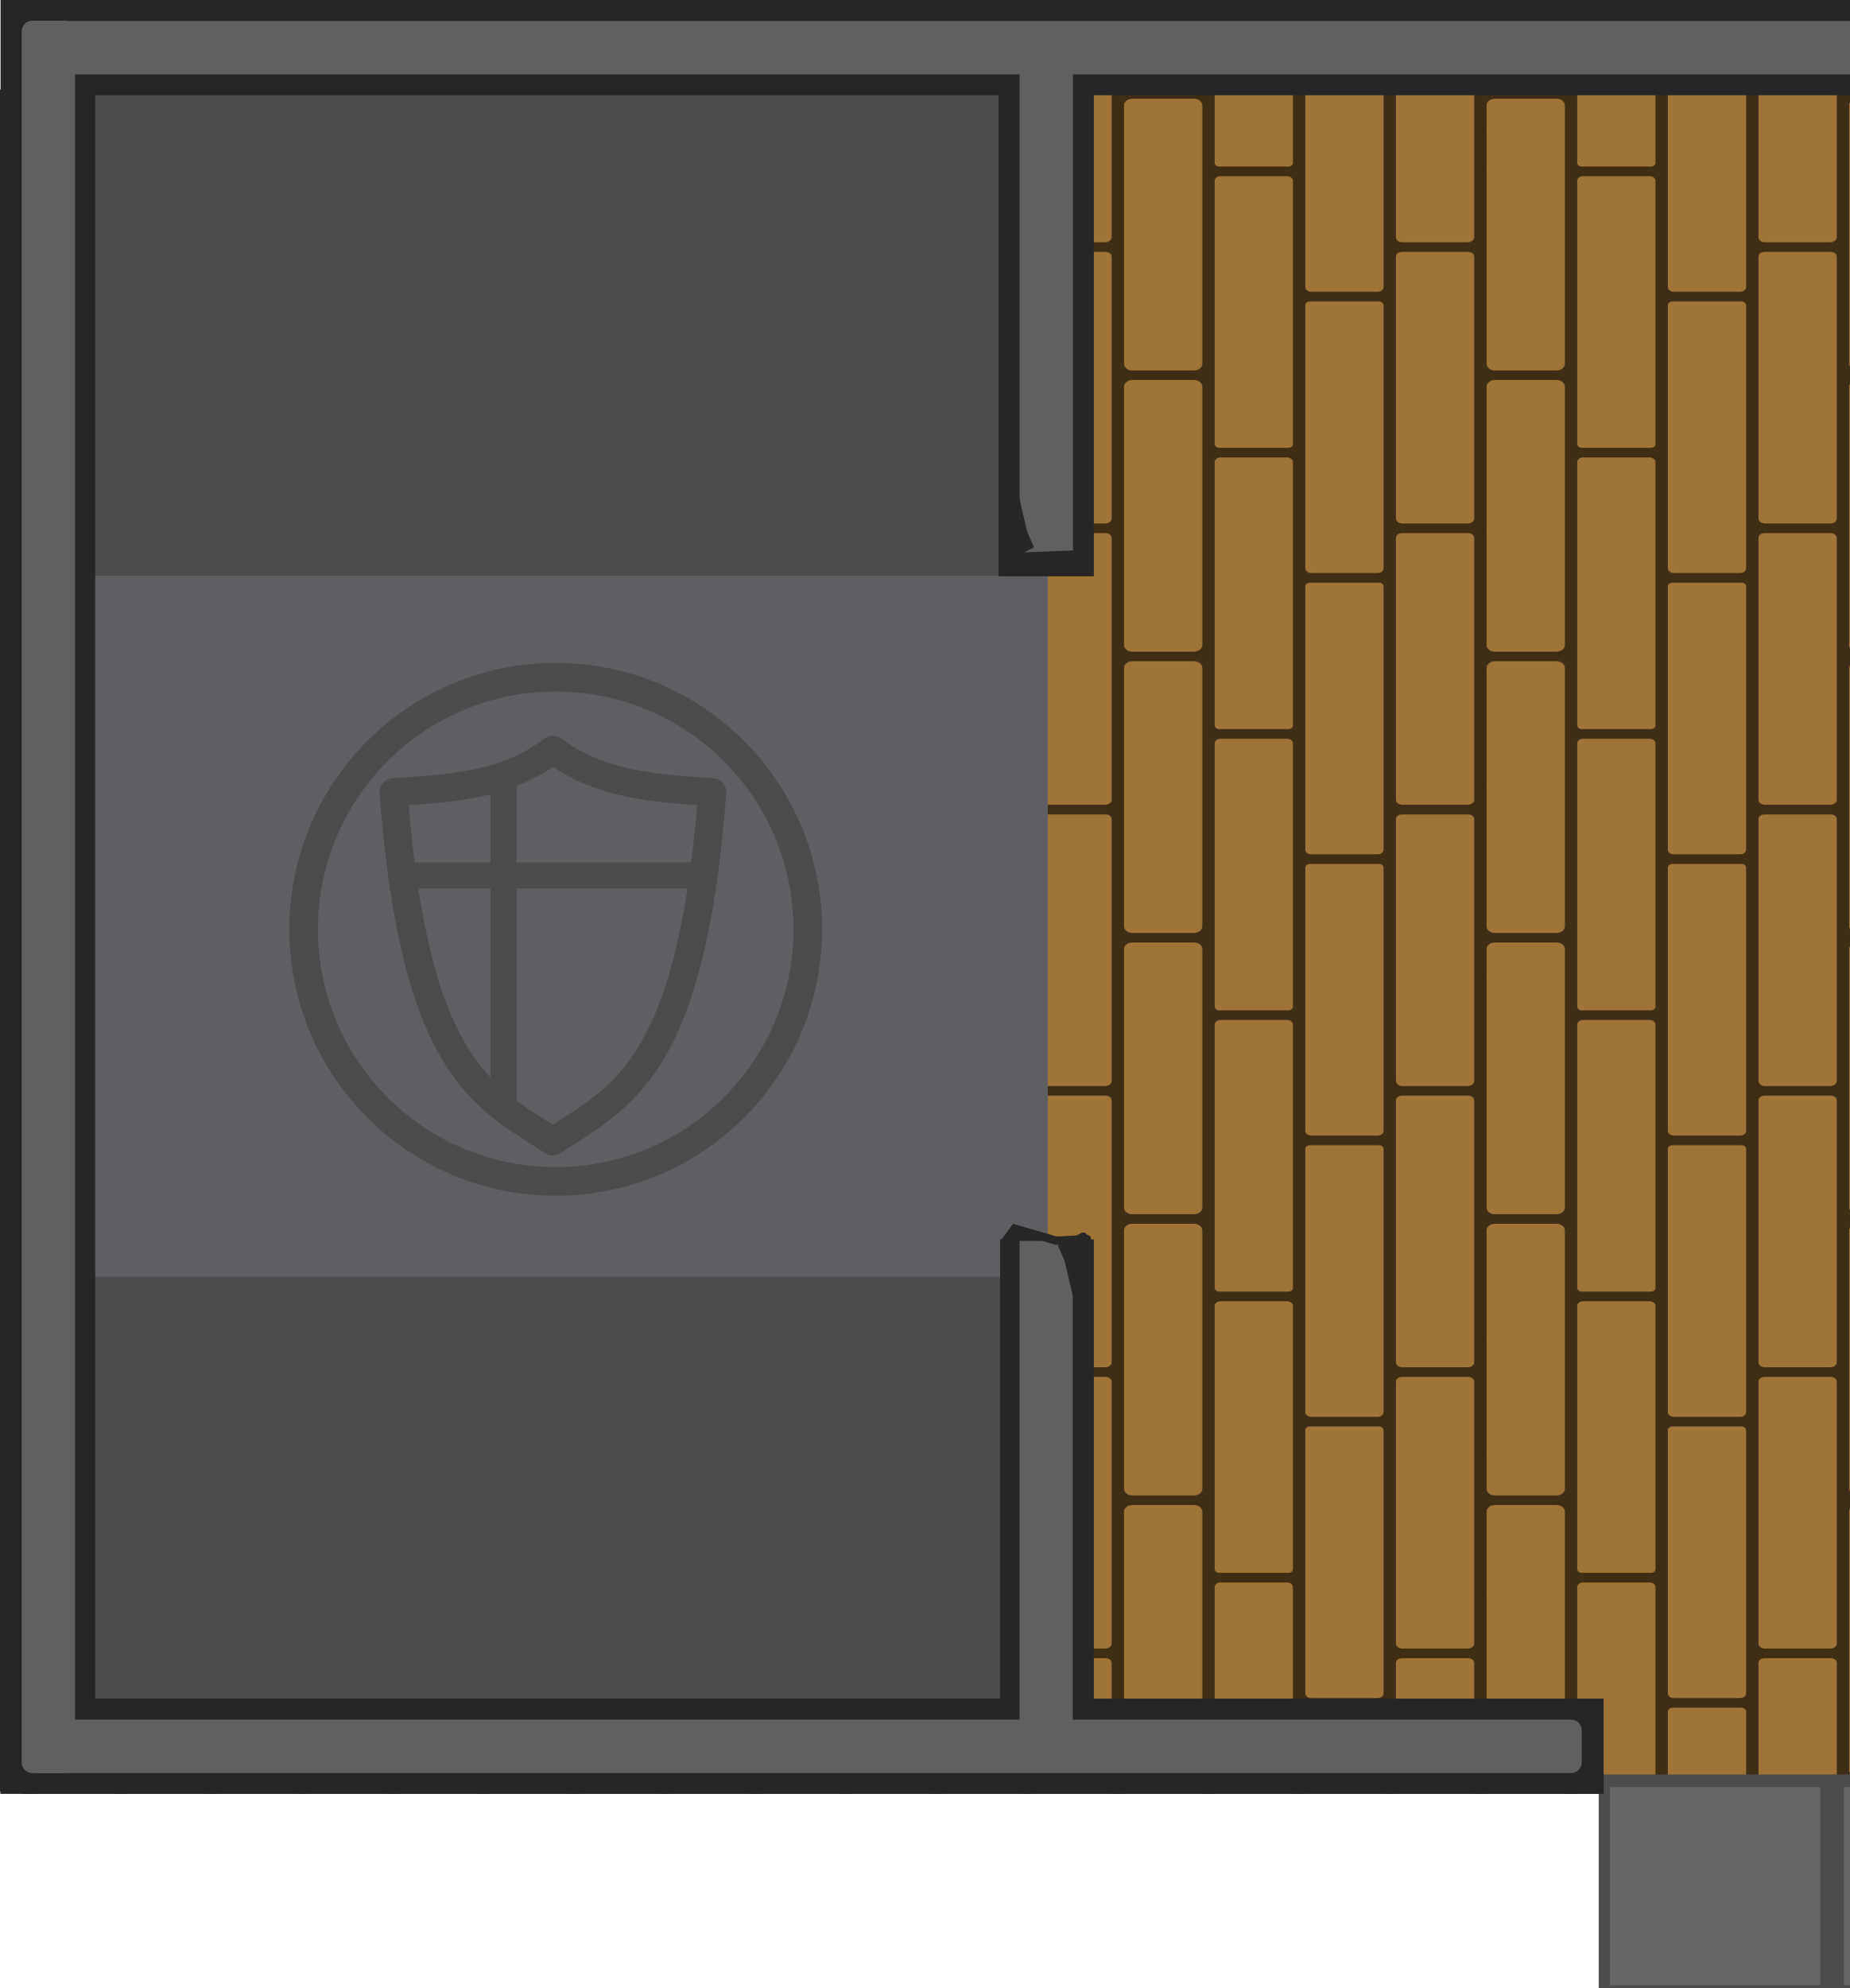
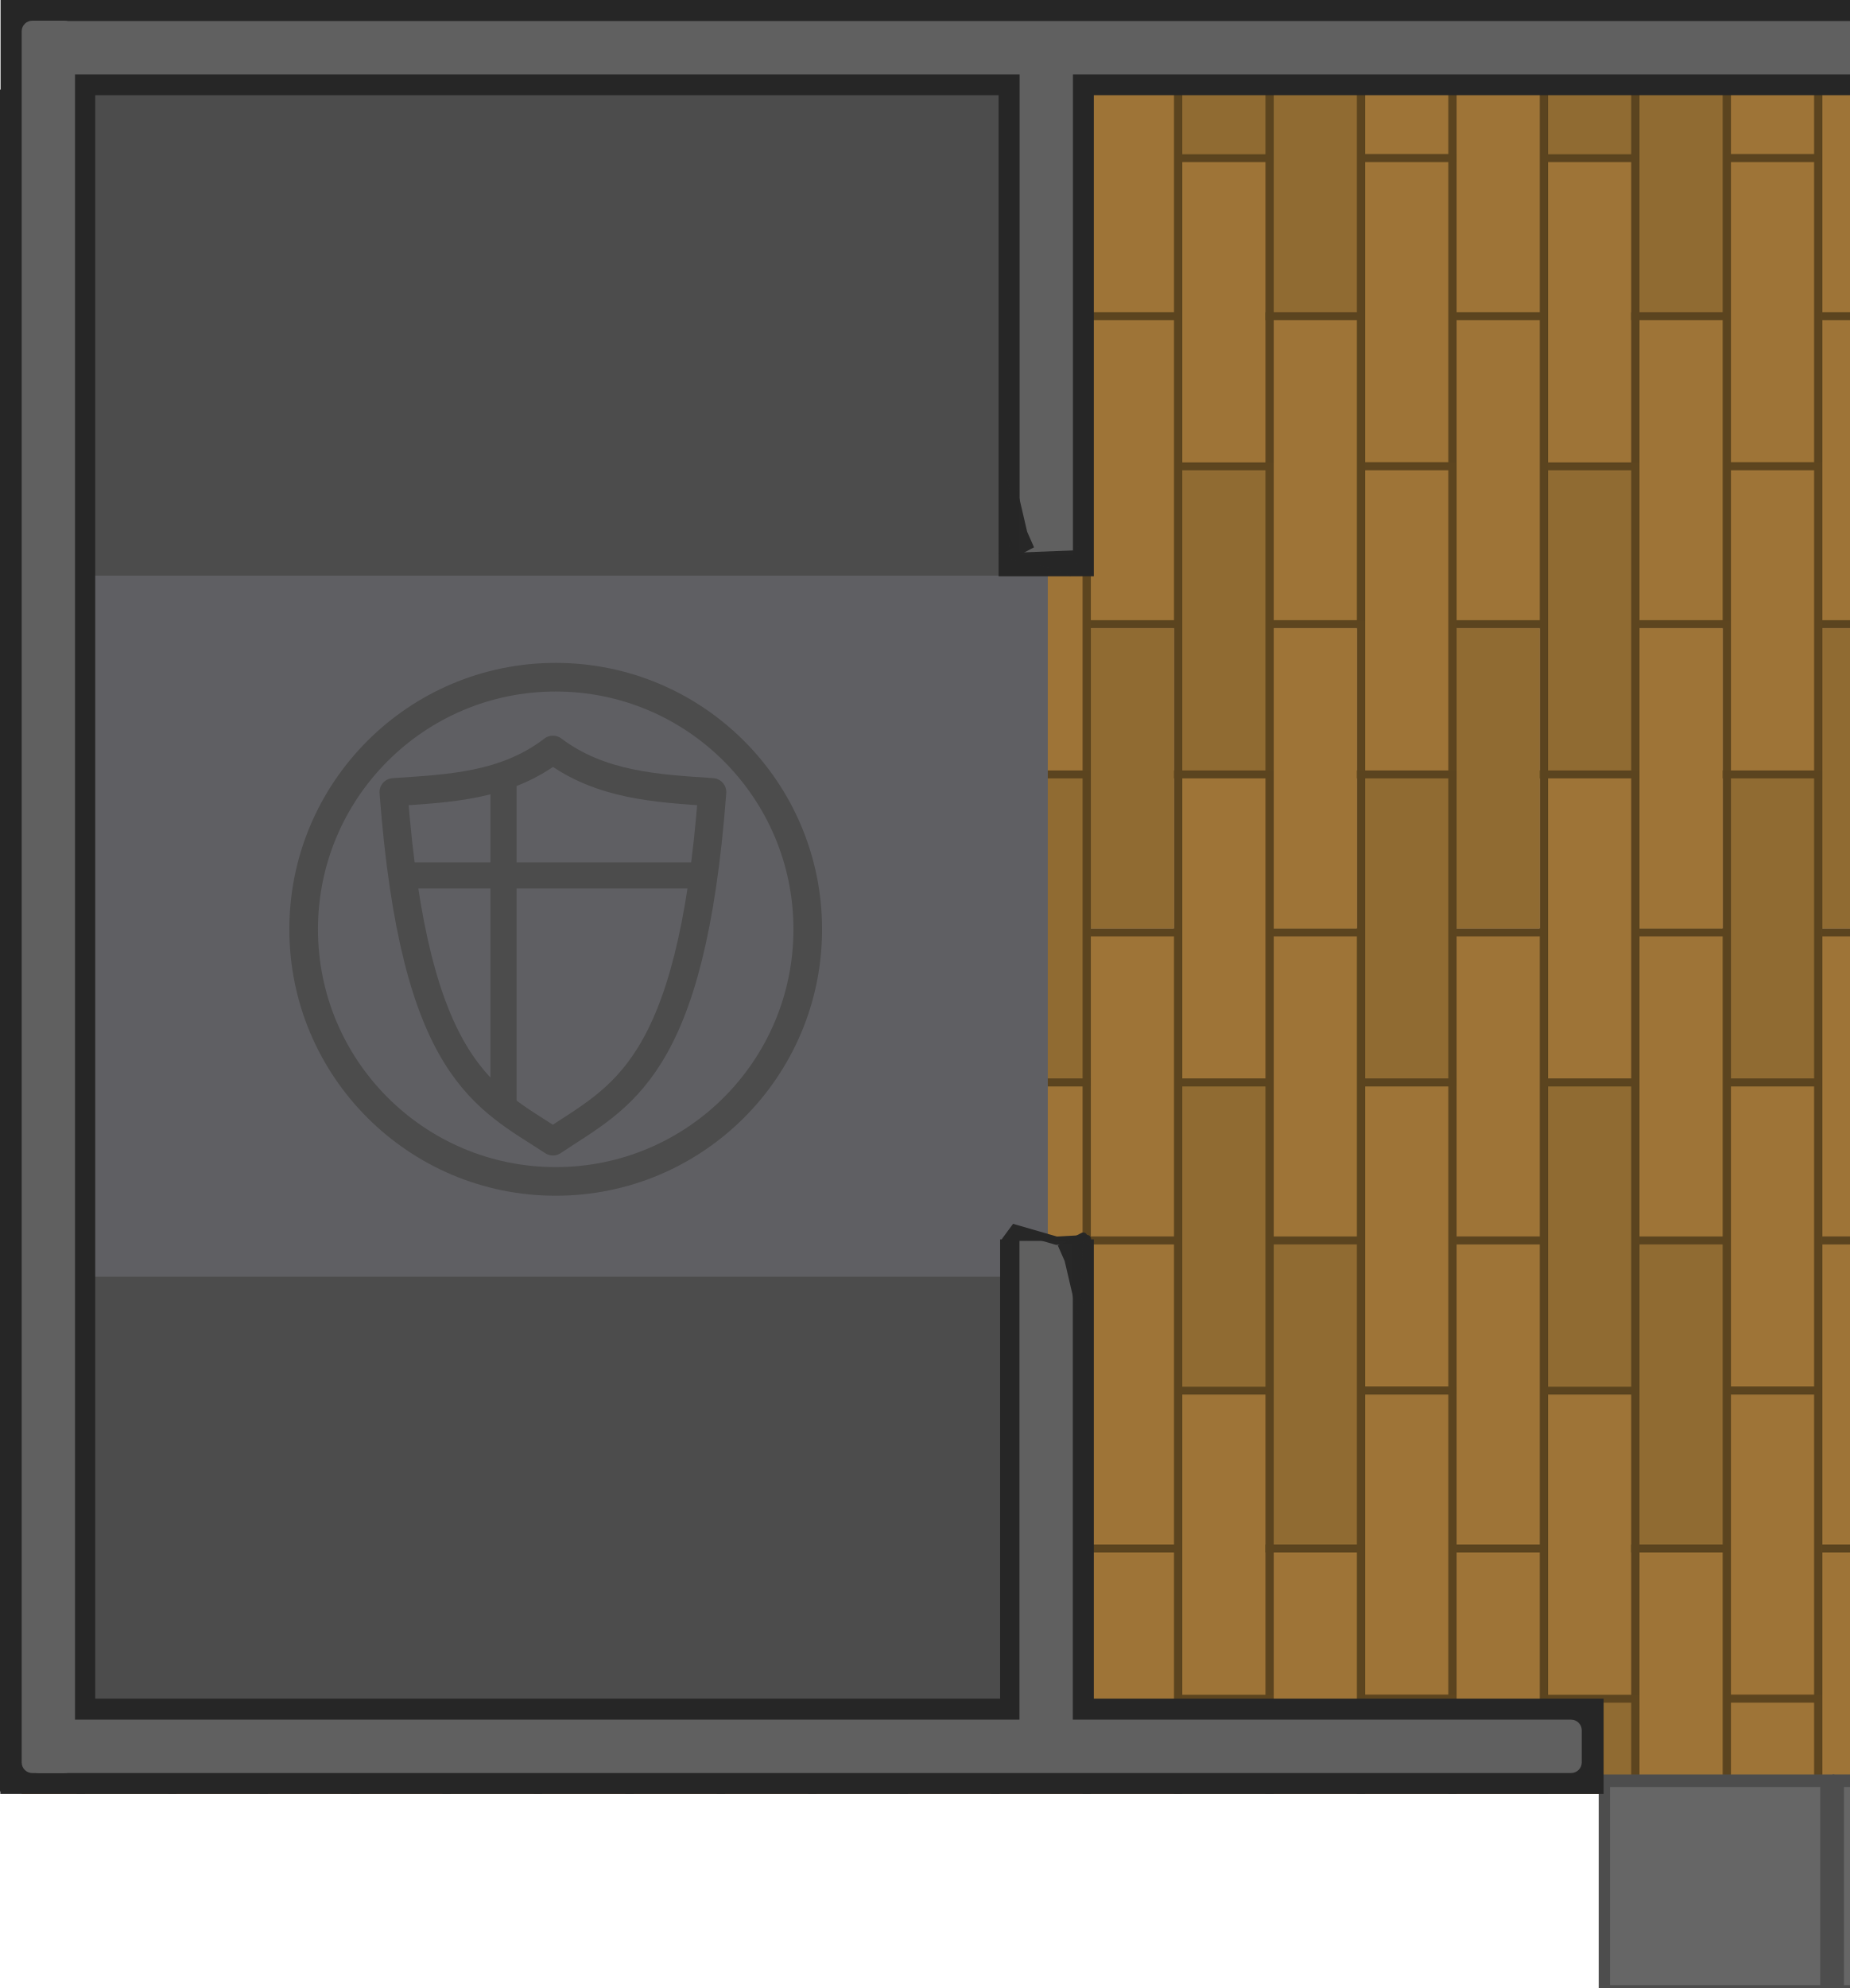
<svg xmlns="http://www.w3.org/2000/svg" xmlns:xlink="http://www.w3.org/1999/xlink" width="817.203" height="878.066" viewBox="0 0 216.218 232.322" version="1.1" id="svg1">
  <defs id="defs1">
-     <pattern xlink:href="#pattern379" preserveAspectRatio="xMidYMid" id="pattern380" patternTransform="matrix(0.2706909,0,0,0.284906,612.4205,593.0762)" />
+     <pattern xlink:href="#pattern38" preserveAspectRatio="xMidYMid" id="pattern1" patternTransform="matrix(0.3,0,0,0.3,1788.322,1142.861)" x="0" y="0" />
    <pattern patternUnits="userSpaceOnUse" width="160.172" height="124.228" patternTransform="translate(28.63187,1028.247)" preserveAspectRatio="xMidYMid" id="pattern379">
      <g id="g343" transform="matrix(1.164851,0,0,0.9043592,700.0217,-1367.97)" style="stroke-width:1.006">
        <rect style="fill:#3f2e16;fill-opacity:1;stroke-width:4.041;paint-order:markers stroke fill" id="rect336" width="137.504" height="137.362" x="-600.954" y="1512.641" ry="0" />
        <path style="fill:#9e7437;fill-opacity:1;stroke-width:1.212;paint-order:markers stroke fill" d="m -530.421,1611.65 c -0.986,0 -1.781,0.793 -1.781,1.779 v 36.574 h 29.68 v -36.574 c 0,-0.986 -0.795,-1.779 -1.781,-1.779 z" id="path337" />
        <path style="fill:#9e7437;fill-opacity:1;stroke-width:1.212;paint-order:markers stroke fill" d="m -495.551,1587.447 c -1.263,0 -2.277,1.017 -2.277,2.279 v 60.277 h 29.678 v -60.277 c 0,-1.263 -1.017,-2.279 -2.279,-2.279 z" id="path338" />
        <path style="fill:#9e7437;fill-opacity:1;stroke-width:1.212;paint-order:markers stroke fill" d="m -564.316,1550.492 c -1.252,0 -2.26,1.008 -2.26,2.26 v 97.254 h 29.68 v -93.004 -4.246 c 0,-1.252 -1.008,-2.26 -2.26,-2.26 z" id="path339" />
        <path style="fill:#9e7437;fill-opacity:1;stroke-width:1.212;paint-order:markers stroke fill" d="m -532.202,1512.641 v 92.049 c 0,1.252 1.008,2.26 2.26,2.26 h 25.16 c 1.252,0 2.26,-1.008 2.26,-2.26 v -89.516 -2.533 z" id="path340" />
        <path style="fill:#9e7437;fill-opacity:1;stroke-width:1.212;paint-order:markers stroke fill" d="m -597.744,1512.641 c -1.775,0 -3.205,1.43 -3.205,3.206 v 126.319 c 0,1.775 1.43,3.205 3.205,3.205 h 23.27 c 1.775,0 3.205,-1.43 3.205,-3.205 v -126.319 c 0,-1.776 -1.43,-3.206 -3.205,-3.206 z" id="path341" />
        <path style="fill:#9e7437;fill-opacity:1;stroke-width:1.212;paint-order:markers stroke fill" d="m -566.576,1512.641 v 31.378 c 0,0.986 0.795,1.781 1.781,1.781 h 26.119 c 0.986,0 1.779,-0.795 1.779,-1.781 v -31.378 z" id="path342" />
        <path style="fill:#9e7437;fill-opacity:1;stroke-width:1.212;paint-order:markers stroke fill" d="m -497.828,1512.641 v 67.673 c 0,1.349 1.086,2.436 2.436,2.436 h 24.807 c 1.35,0 2.436,-1.086 2.436,-2.436 v -67.673 z" id="path343" />
      </g>
    </pattern>
+     <pattern patternUnits="userSpaceOnUse" width="145.805" height="516.946" patternTransform="translate(1788.322,1142.861)" preserveAspectRatio="xMidYMid" id="pattern38">
+       <rect style="fill:#906b32;fill-opacity:1;stroke:#5b441f;stroke-width:3.31;stroke-linecap:round;stroke-dasharray:none;stroke-opacity:1" id="rect14" width="129.236" height="36.451" x="1.657" y="-144.148" transform="rotate(90)" />
+       <rect style="fill:#9e7437;fill-opacity:1;stroke:#5b441f;stroke-width:3.31;stroke-linecap:round;stroke-dasharray:none;stroke-opacity:1" id="rect15" width="129.236" height="36.451" x="130.894" y="-144.148" transform="rotate(90)" />
+       <rect style="fill:#9e7437;fill-opacity:1;stroke:#5b441f;stroke-width:3.31;stroke-linecap:round;stroke-dasharray:none;stroke-opacity:1" id="rect16" width="129.236" height="36.451" x="260.13" y="-144.148" transform="rotate(90)" />
+       <path style="color:#000000;font-style:normal;font-variant:normal;font-weight:normal;font-stretch:normal;font-size:medium;line-height:normal;font-family:sans-serif;font-variant-ligatures:normal;font-variant-position:normal;font-variant-caps:normal;font-variant-numeric:normal;font-variant-alternates:normal;font-variant-east-asian:normal;font-feature-settings:normal;font-variation-settings:normal;text-indent:0;text-align:start;text-decoration-line:none;text-decoration-style:solid;text-decoration-color:#000000;letter-spacing:normal;word-spacing:normal;text-transform:none;writing-mode:lr-tb;direction:ltr;text-orientation:mixed;dominant-baseline:auto;baseline-shift:baseline;text-anchor:start;white-space:normal;shape-padding:0;shape-margin:0;inline-size:0;clip-rule:nonzero;display:inline;overflow:visible;visibility:visible;isolation:auto;mix-blend-mode:normal;color-interpolation:sRGB;color-interpolation-filters:linearRGB;solid-color:#000000;solid-opacity:1;vector-effect:none;fill:#9e7437;fill-opacity:1;fill-rule:nonzero;stroke:none;stroke-width:14.285;stroke-linecap:round;stroke-linejoin:miter;stroke-miterlimit:4;stroke-dasharray:none;stroke-dashoffset:0;stroke-opacity:1;-inkscape-stroke:none;color-rendering:auto;image-rendering:auto;shape-rendering:auto;text-rendering:auto;enable-background:accumulate;stop-color:#000000" d="M 144.15,389.366 V 516.946 H 107.698 V 389.366 Z" id="path16" />
+       <path id="path17" style="color:#000000;font-style:normal;font-variant:normal;font-weight:normal;font-stretch:normal;font-size:medium;line-height:normal;font-family:sans-serif;font-variant-ligatures:normal;font-variant-position:normal;font-variant-caps:normal;font-variant-numeric:normal;font-variant-alternates:normal;font-variant-east-asian:normal;font-feature-settings:normal;font-variation-settings:normal;text-indent:0;text-align:start;text-decoration-line:none;text-decoration-style:solid;text-decoration-color:#000000;letter-spacing:normal;word-spacing:normal;text-transform:none;writing-mode:lr-tb;direction:ltr;text-orientation:mixed;dominant-baseline:auto;baseline-shift:baseline;text-anchor:start;white-space:normal;shape-padding:0;shape-margin:0;inline-size:0;clip-rule:nonzero;display:inline;overflow:visible;visibility:visible;isolation:auto;mix-blend-mode:normal;color-interpolation:sRGB;color-interpolation-filters:linearRGB;solid-color:#000000;solid-opacity:1;vector-effect:none;fill:#5d451f;fill-opacity:1;fill-rule:nonzero;stroke:none;stroke-width:14.285;stroke-linecap:round;stroke-linejoin:miter;stroke-miterlimit:4;stroke-dasharray:none;stroke-dashoffset:0;stroke-opacity:1;-inkscape-stroke:none;color-rendering:auto;image-rendering:auto;shape-rendering:auto;text-rendering:auto;enable-background:accumulate;stop-color:#000000" d="m 145.805,387.709 h -39.766 v 129.237 h 3.317 V 391.022 h 33.137 v 125.924 h 3.313 z" />
+       <rect style="fill:#a98256;fill-opacity:1;stroke:#5b441f;stroke-width:3.31;stroke-linecap:round;stroke-dasharray:none;stroke-opacity:1" id="rect17" width="66.275" height="36.451" x="1.657" y="-107.697" transform="rotate(90)" />
+       <rect style="fill:#9e7437;fill-opacity:1;stroke:#5b441f;stroke-width:3.31;stroke-linecap:round;stroke-dasharray:none;stroke-opacity:1" id="rect18" width="129.236" height="36.451" x="67.932" y="-107.697" transform="rotate(90)" />
+       <rect style="fill:#9e7437;fill-opacity:1;stroke:none;stroke-width:3.31;stroke-linecap:round;stroke-dasharray:none;stroke-opacity:1" id="rect23" width="129.236" height="36.451" x="260.13" y="-71.246" transform="rotate(90)" />
+       <rect style="fill:#906b32;fill-opacity:1;stroke:#5b441f;stroke-width:3.31;stroke-linecap:round;stroke-dasharray:none;stroke-opacity:1" id="rect19" width="129.236" height="36.451" x="197.169" y="-107.697" transform="rotate(90)" />
+       <rect style="fill:#9e7437;fill-opacity:1;stroke:#5b441f;stroke-width:3.31;stroke-linecap:round;stroke-dasharray:none;stroke-opacity:1" id="rect20" width="129.236" height="36.451" x="326.405" y="-107.697" transform="rotate(90)" />
+       <path style="color:#000000;font-style:normal;font-variant:normal;font-weight:normal;font-stretch:normal;font-size:medium;line-height:normal;font-family:sans-serif;font-variant-ligatures:normal;font-variant-position:normal;font-variant-caps:normal;font-variant-numeric:normal;font-variant-alternates:normal;font-variant-east-asian:normal;font-feature-settings:normal;font-variation-settings:normal;text-indent:0;text-align:start;text-decoration-line:none;text-decoration-style:solid;text-decoration-color:#000000;letter-spacing:normal;word-spacing:normal;text-transform:none;writing-mode:lr-tb;direction:ltr;text-orientation:mixed;dominant-baseline:auto;baseline-shift:baseline;text-anchor:start;white-space:normal;shape-padding:0;shape-margin:0;inline-size:0;clip-rule:nonzero;display:inline;overflow:visible;visibility:visible;isolation:auto;mix-blend-mode:normal;color-interpolation:sRGB;color-interpolation-filters:linearRGB;solid-color:#000000;solid-opacity:1;vector-effect:none;fill:#a98256;fill-opacity:1;fill-rule:nonzero;stroke:none;stroke-width:14.285;stroke-linecap:round;stroke-linejoin:miter;stroke-miterlimit:4;stroke-dasharray:none;stroke-dashoffset:0;stroke-opacity:1;-inkscape-stroke:none;color-rendering:auto;image-rendering:auto;shape-rendering:auto;text-rendering:auto;enable-background:accumulate;stop-color:#000000" d="m 107.698,455.641 v 61.305 H 71.246 v -61.305 z" id="path20" />
+       <path id="path21" style="color:#000000;font-style:normal;font-variant:normal;font-weight:normal;font-stretch:normal;font-size:medium;line-height:normal;font-family:sans-serif;font-variant-ligatures:normal;font-variant-position:normal;font-variant-caps:normal;font-variant-numeric:normal;font-variant-alternates:normal;font-variant-east-asian:normal;font-feature-settings:normal;font-variation-settings:normal;text-indent:0;text-align:start;text-decoration-line:none;text-decoration-style:solid;text-decoration-color:#000000;letter-spacing:normal;word-spacing:normal;text-transform:none;writing-mode:lr-tb;direction:ltr;text-orientation:mixed;dominant-baseline:auto;baseline-shift:baseline;text-anchor:start;white-space:normal;shape-padding:0;shape-margin:0;inline-size:0;clip-rule:nonzero;display:inline;overflow:visible;visibility:visible;isolation:auto;mix-blend-mode:normal;color-interpolation:sRGB;color-interpolation-filters:linearRGB;solid-color:#000000;solid-opacity:1;vector-effect:none;fill:#5d451f;fill-opacity:1;fill-rule:nonzero;stroke:none;stroke-width:14.285;stroke-linecap:round;stroke-linejoin:miter;stroke-miterlimit:4;stroke-dasharray:none;stroke-dashoffset:0;stroke-opacity:1;-inkscape-stroke:none;color-rendering:auto;image-rendering:auto;shape-rendering:auto;text-rendering:auto;enable-background:accumulate;stop-color:#000000" d="M 109.356,453.987 H 69.59 v 62.959 h 3.312 v -59.648 h 33.137 v 59.648 h 3.317 z" />
+       <rect style="fill:#9e7437;fill-opacity:1;stroke:#5b441f;stroke-width:3.31;stroke-linecap:round;stroke-dasharray:none;stroke-opacity:1" id="rect21" width="129.236" height="36.451" x="1.657" y="-71.246" transform="rotate(90)" />
+       <rect style="fill:#906b32;fill-opacity:1;stroke:#5b441f;stroke-width:3.31;stroke-linecap:round;stroke-dasharray:none;stroke-opacity:1" id="rect22" width="129.236" height="36.451" x="130.894" y="-71.246" transform="rotate(90)" />
+       <path style="color:#000000;font-style:normal;font-variant:normal;font-weight:normal;font-stretch:normal;font-size:medium;line-height:normal;font-family:sans-serif;font-variant-ligatures:normal;font-variant-position:normal;font-variant-caps:normal;font-variant-numeric:normal;font-variant-alternates:normal;font-variant-east-asian:normal;font-feature-settings:normal;font-variation-settings:normal;text-indent:0;text-align:start;text-decoration-line:none;text-decoration-style:solid;text-decoration-color:#000000;letter-spacing:normal;word-spacing:normal;text-transform:none;writing-mode:lr-tb;direction:ltr;text-orientation:mixed;dominant-baseline:auto;baseline-shift:baseline;text-anchor:start;white-space:normal;shape-padding:0;shape-margin:0;inline-size:0;clip-rule:nonzero;display:inline;overflow:visible;visibility:visible;isolation:auto;mix-blend-mode:normal;color-interpolation:sRGB;color-interpolation-filters:linearRGB;solid-color:#000000;solid-opacity:1;fill:#906b32;fill-opacity:1;fill-rule:nonzero;stroke:none;stroke-width:14.285;stroke-linecap:round;stroke-linejoin:miter;stroke-miterlimit:4;stroke-dasharray:none;stroke-dashoffset:0;stroke-opacity:1;color-rendering:auto;image-rendering:auto;shape-rendering:auto;text-rendering:auto;enable-background:accumulate;stop-color:#000000" d="M 71.246,389.366 V 516.946 H 34.794 V 389.366 Z" id="path23" />
+       <path id="path24" style="color:#000000;font-style:normal;font-variant:normal;font-weight:normal;font-stretch:normal;font-size:medium;line-height:normal;font-family:sans-serif;font-variant-ligatures:normal;font-variant-position:normal;font-variant-caps:normal;font-variant-numeric:normal;font-variant-alternates:normal;font-variant-east-asian:normal;font-feature-settings:normal;font-variation-settings:normal;text-indent:0;text-align:start;text-decoration-line:none;text-decoration-style:solid;text-decoration-color:#000000;letter-spacing:normal;word-spacing:normal;text-transform:none;writing-mode:lr-tb;direction:ltr;text-orientation:mixed;dominant-baseline:auto;baseline-shift:baseline;text-anchor:start;white-space:normal;shape-padding:0;shape-margin:0;inline-size:0;clip-rule:nonzero;display:inline;overflow:visible;visibility:visible;isolation:auto;mix-blend-mode:normal;color-interpolation:sRGB;color-interpolation-filters:linearRGB;solid-color:#000000;solid-opacity:1;vector-effect:none;fill:#5d451f;fill-opacity:1;fill-rule:nonzero;stroke:none;stroke-width:14.285;stroke-linecap:round;stroke-linejoin:miter;stroke-miterlimit:4;stroke-dasharray:none;stroke-dashoffset:0;stroke-opacity:1;-inkscape-stroke:none;color-rendering:auto;image-rendering:auto;shape-rendering:auto;text-rendering:auto;enable-background:accumulate;stop-color:#000000" d="M 72.903,387.709 H 33.137 v 129.237 h 3.312 V 391.022 h 33.141 v 125.924 h 3.312 z" />
+       <path style="fill:#a98256;stroke-width:14.285;stroke-linecap:round" d="M 34.795,0 V 66.275 H 0.002 V 0 Z" id="path25" />
+       <path id="path26" style="fill:#5b441f;fill-opacity:1;stroke-width:14.285;stroke-linecap:round" d="M 36.45,0 H 0.002 V 3.312 H 33.138 V 66.278 H 0.002 v 3.311 H 36.45 Z" />
+       <path style="fill:#9e7437;fill-opacity:1;stroke-width:14.285;stroke-linecap:round" d="M 34.795,67.932 V 197.168 H 0.002 V 67.932 Z" id="path27" />
+       <path id="path28" style="fill:#5b441f;fill-opacity:1;stroke-width:14.285;stroke-linecap:round" d="M 36.45,66.278 H 0.002 v 3.311 H 33.138 V 195.514 H 0.002 v 3.311 H 36.45 Z" />
+       <path style="fill:#9e7437;fill-opacity:1;stroke-width:14.285;stroke-linecap:round" d="M 34.795,197.168 V 326.405 H 0.002 V 197.168 Z" id="path29" />
+       <path id="path30" style="fill:#5b441f;fill-opacity:1;stroke-width:14.285;stroke-linecap:round" d="M 36.45,195.514 H 0.002 v 3.311 H 33.138 V 324.751 H 0.002 v 3.311 H 36.45 Z" />
+       <path style="fill:#9e7437;fill-opacity:1;stroke-width:14.285;stroke-linecap:round" d="M 34.795,326.405 V 455.641 H 0.002 V 326.405 Z" id="path31" />
+       <path id="path32" style="fill:#5b441f;fill-opacity:1;stroke-width:14.285;stroke-linecap:round" d="M 36.45,324.751 H 0.002 v 3.311 H 33.138 V 453.987 H 0.002 v 3.311 H 36.45 Z" />
+       <path style="color:#000000;font-style:normal;font-variant:normal;font-weight:normal;font-stretch:normal;font-size:medium;line-height:normal;font-family:sans-serif;font-variant-ligatures:normal;font-variant-position:normal;font-variant-caps:normal;font-variant-numeric:normal;font-variant-alternates:normal;font-variant-east-asian:normal;font-feature-settings:normal;font-variation-settings:normal;text-indent:0;text-align:start;text-decoration-line:none;text-decoration-style:solid;text-decoration-color:#000000;letter-spacing:normal;word-spacing:normal;text-transform:none;writing-mode:lr-tb;direction:ltr;text-orientation:mixed;dominant-baseline:auto;baseline-shift:baseline;text-anchor:start;white-space:normal;shape-padding:0;shape-margin:0;inline-size:0;clip-rule:nonzero;display:inline;overflow:visible;visibility:visible;isolation:auto;mix-blend-mode:normal;color-interpolation:sRGB;color-interpolation-filters:linearRGB;solid-color:#000000;solid-opacity:1;vector-effect:none;fill:#a98256;fill-opacity:1;fill-rule:nonzero;stroke:none;stroke-width:14.285;stroke-linecap:round;stroke-linejoin:miter;stroke-miterlimit:4;stroke-dasharray:none;stroke-dashoffset:0;stroke-opacity:1;-inkscape-stroke:none;color-rendering:auto;image-rendering:auto;shape-rendering:auto;text-rendering:auto;enable-background:accumulate;stop-color:#000000" d="m 34.794,455.641 v 61.305 H 0 v -61.305 z" id="path33" />
+       <path id="path34" style="color:#000000;font-style:normal;font-variant:normal;font-weight:normal;font-stretch:normal;font-size:medium;line-height:normal;font-family:sans-serif;font-variant-ligatures:normal;font-variant-position:normal;font-variant-caps:normal;font-variant-numeric:normal;font-variant-alternates:normal;font-variant-east-asian:normal;font-feature-settings:normal;font-variation-settings:normal;text-indent:0;text-align:start;text-decoration-line:none;text-decoration-style:solid;text-decoration-color:#000000;letter-spacing:normal;word-spacing:normal;text-transform:none;writing-mode:lr-tb;direction:ltr;text-orientation:mixed;dominant-baseline:auto;baseline-shift:baseline;text-anchor:start;white-space:normal;shape-padding:0;shape-margin:0;inline-size:0;clip-rule:nonzero;display:inline;overflow:visible;visibility:visible;isolation:auto;mix-blend-mode:normal;color-interpolation:sRGB;color-interpolation-filters:linearRGB;solid-color:#000000;solid-opacity:1;vector-effect:none;fill:#5b441f;fill-opacity:1;fill-rule:nonzero;stroke:none;stroke-width:14.285;stroke-linecap:round;stroke-linejoin:miter;stroke-miterlimit:4;stroke-dasharray:none;stroke-dashoffset:0;stroke-opacity:1;-inkscape-stroke:none;color-rendering:auto;image-rendering:auto;shape-rendering:auto;text-rendering:auto;enable-background:accumulate;stop-color:#000000" d="M 36.449,453.987 H 0 v 3.311 h 33.137 v 59.648 h 3.312 z" />
+       <path style="fill:#9e7437;fill-opacity:1;stroke-width:14.285;stroke-linecap:round" d="M 106.039,0 V 66.275 H 72.903 V 0 Z" id="path35" />
+       <path style="fill:#906b32;fill-opacity:1;stroke-width:14.285;stroke-linecap:round" d="M 33.138,0 V 66.275 H 0.002 V 0 Z" id="path36" />
+       <path style="fill:#9e7437;fill-opacity:1;stroke-width:14.285;stroke-linecap:round" d="m 106.04,457.298 v 59.648 H 72.903 v -59.648 z" id="path37" />
+       <path style="fill:#906b32;fill-opacity:1;stroke-width:14.285;stroke-linecap:round" d="m 33.137,457.298 v 59.648 H 0 v -59.648 z" id="path38" />
+     </pattern>
  </defs>
  <g id="layer1" transform="translate(123.0313,-31.48542)">
    <g id="g109754" transform="translate(-736.6337,-555.7179)">
      <rect style="display:inline;fill:#808080;fill-opacity:1;stroke-width:0.482;stroke-opacity:0.576;paint-order:markers stroke fill;stop-color:#000000" id="rect58197" width="56.342" height="25.948" x="800.474" y="770.256" />
      <g id="g15382" transform="matrix(0.9774371,0,0,0.9286688,19.24917,47.96531)" style="stroke-width:1.006">
-         <rect style="fill:url(#pattern380);stroke:none;stroke-width:0.279" width="393.225" height="223.136" x="610.665" y="583.26" id="rect379" />
+         <rect style="fill:url(#pattern1);stroke:none;stroke-width:0.279;fill-opacity:1" width="393.225" height="223.136" x="610.665" y="583.26" id="rect379" />
      </g>
      <rect style="fill:#5f5f63;fill-opacity:1;stroke-width:1.115;paint-order:stroke fill markers" id="rect6-4-9" width="116.615" height="195.761" x="619.463" y="593.723" ry="0" rx="0" />
      <rect style="display:inline;fill:#4c4c4c;fill-opacity:1;stroke-width:0.188;-inkscape-stroke:none;paint-order:markers stroke fill;stop-color:#000000" id="rect29524" width="58.662" height="111.874" x="595.816" y="-733.866" transform="rotate(90)" />
      <rect style="display:inline;fill:#4c4c4c;fill-opacity:1;stroke-width:0.242;-inkscape-stroke:none;paint-order:markers stroke fill;stop-color:#000000" id="rect68989" width="148.693" height="72.82" x="-997.537" y="-669.39" transform="scale(-1)" />
      <rect style="display:inline;fill:#4c4c4c;fill-opacity:1;stroke-width:0.178;-inkscape-stroke:none;paint-order:markers stroke fill;stop-color:#000000" id="rect5-47-3" width="52.155" height="111.874" x="736.407" y="-733.866" transform="rotate(90)" />
      <rect style="fill:#333333;fill-opacity:1;stroke-width:0.97;stroke-linecap:square;stop-color:#000000" id="rect87784-1" width="9.989" height="58.912" x="-804.897" y="-935.173" ry="2.686" transform="matrix(0,-1,-1,0,0,0)" rx="2.686" />
      <rect style="display:inline;fill:#656565;fill-opacity:1;stroke-width:0.223" id="rect87786-9" width="53.047" height="3.742" x="879.193" y="-802.747" ry="1.113" transform="scale(1,-1)" rx="1.113" />
      <rect style="display:inline;fill:#4d4d4d;stroke-width:0.482;stroke-opacity:0.576;paint-order:markers stroke fill;stop-color:#000000" id="rect89090-3" width="27.542" height="25.948" x="800.474" y="794.573" />
      <rect style="display:inline;fill:#666666;stroke-width:0.43;stroke-opacity:0.576;paint-order:markers stroke fill;stop-color:#000000" id="rect89092-6" width="24.573" height="23.151" x="801.796" y="796.04" />
      <rect style="display:inline;fill:#4d4d4d;stroke-width:0.482;stroke-opacity:0.576;paint-order:markers stroke fill;stop-color:#000000" id="rect89096-6" width="27.542" height="25.948" x="827.814" y="794.571" />
      <rect style="display:inline;fill:#666666;stroke-width:0.43;stroke-opacity:0.576;paint-order:markers stroke fill;stop-color:#000000" id="rect89098-0" width="24.573" height="23.151" x="829.137" y="796.039" />
      <rect style="fill:#262626;fill-opacity:1;stroke:none;stroke-width:1.761;stroke-linejoin:round;stroke-dasharray:none;stroke-opacity:1;stop-color:#000000" id="rect63460-1" width="11.13" height="392.411" x="-598.333" y="613.668" transform="rotate(-90)" />
      <rect style="fill:#606060;fill-opacity:1;stroke:none;stroke-width:1.513;stroke-linejoin:round;stroke-dasharray:none;stroke-opacity:1;stop-color:#000000" id="rect63737-7" width="6.233" height="385.202" x="-595.893" y="616.871" rx="1.243" ry="1.243" transform="rotate(-90)" />
      <rect style="fill:#262626;fill-opacity:1;stroke:none;stroke-width:1.253;stroke-linejoin:round;stroke-dasharray:none;stroke-opacity:1;stop-color:#000000" id="rect65316-5" width="11.13" height="198.885" x="-1006.053" y="-796.553" transform="scale(-1)" />
      <rect style="fill:#262626;fill-opacity:1;stroke:none;stroke-width:1.253;stroke-linejoin:round;stroke-dasharray:none;stroke-opacity:1;stop-color:#000000" id="rect16176" width="11.13" height="198.885" x="-624.732" y="-796.553" transform="scale(-1)" />
      <rect style="fill:#262626;fill-opacity:1;stroke:none;stroke-width:1.217;stroke-linejoin:round;stroke-dasharray:none;stroke-opacity:1;stop-color:#000000" id="rect16276" width="11.13" height="187.411" x="-796.84" y="613.637" transform="rotate(-90)" />
      <rect style="fill:#606060;fill-opacity:1;stroke:none;stroke-width:1.039;stroke-linejoin:round;stroke-dasharray:none;stroke-opacity:1;stop-color:#000000" id="rect16278" width="6.233" height="181.623" x="-794.401" y="616.871" rx="1.243" ry="1.243" transform="rotate(-90)" />
      <rect style="fill:#262626;fill-opacity:1;stroke:none;stroke-width:1.095;stroke-linejoin:round;stroke-dasharray:none;stroke-opacity:1;stop-color:#000000" id="rect16280" width="11.13" height="151.706" x="-796.84" y="854.347" transform="rotate(-90)" />
      <rect style="fill:#606060;fill-opacity:1;stroke:none;stroke-width:0.356;stroke-linejoin:round;stroke-dasharray:none;stroke-opacity:1;stop-color:#000000" id="rect16335" width="6.233" height="20.055" x="-794.401" y="856.786" rx="1.243" ry="1.243" transform="rotate(-90)" />
      <rect style="fill:#606060;fill-opacity:1;stroke:none;stroke-width:0.648;stroke-linejoin:round;stroke-dasharray:none;stroke-opacity:1;stop-color:#000000" id="rect16337" width="6.233" height="69.128" x="-794.401" y="934.547" rx="1.243" ry="1.243" transform="rotate(-90)" />
      <rect style="fill:#606060;fill-opacity:1;stroke:none;stroke-width:1.103;stroke-linejoin:round;stroke-dasharray:none;stroke-opacity:1;stop-color:#000000" id="rect16178" width="6.233" height="204.788" x="-622.369" y="-794.408" rx="1.243" ry="1.243" transform="scale(-1)" />
      <rect style="fill:#262626;fill-opacity:1;stroke:none;stroke-width:0.674;stroke-linejoin:round;stroke-dasharray:none;stroke-opacity:1;stop-color:#000000" id="rect20808" width="10.954" height="55.32" x="730.504" y="732.041" ry="0" />
      <rect style="fill:#606060;fill-opacity:1;stroke:none;stroke-width:0.591;stroke-linejoin:round;stroke-dasharray:none;stroke-opacity:1;stop-color:#000000" id="rect20810" width="6.233" height="58.796" x="732.768" y="732.216" rx="0" ry="0" />
      <rect style="fill:#262626;fill-opacity:1;stroke:none;stroke-width:0.671;stroke-linejoin:round;stroke-dasharray:none;stroke-opacity:1;stop-color:#000000" id="rect20812" width="11.13" height="57.043" x="-741.458" y="-654.546" transform="scale(-1)" />
      <rect style="fill:#606060;fill-opacity:1;stroke:none;stroke-width:0.595;stroke-linejoin:round;stroke-dasharray:none;stroke-opacity:1;stop-color:#000000" id="rect20814" width="6.233" height="59.512" x="-739.018" y="-652.106" rx="0" ry="0" transform="scale(-1)" />
      <circle style="fill:none;fill-opacity:1;stroke:#4c4c4c;stroke-width:3.346;stroke-linejoin:miter;stroke-dasharray:none;stroke-opacity:1;stop-color:#000000" id="path116933-9" cx="678.558" cy="695.805" r="29.462" />
      <path style="fill:#000000;fill-opacity:0;fill-rule:nonzero;stroke:#4c4c4c;stroke-width:3.278;stroke-linejoin:round;stroke-dasharray:none;stroke-opacity:1" d="m 696.86,679.773 c -2.468,32.695 -10.757,35.539 -18.629,40.824 -7.871,-5.171 -16.162,-8.129 -18.629,-40.824 6.505,-0.428 13.087,-0.7 18.629,-4.958 5.542,4.165 12.124,4.53 18.629,4.958 z" id="path14-7-2" />
      <path id="rect6-1-5" style="fill:#4c4c4c;fill-opacity:1;fill-rule:nonzero;stroke:none;stroke-width:0;stroke-linejoin:round;stroke-dasharray:none;stroke-opacity:1" d="m 670.929,677.401 v 10.577 h -11.027 v 3.055 h 11.027 v 25.034 h 3.055 v -25.034 h 21.785 v -3.055 h -21.785 v -10.577 z" />
      <rect style="fill:#262626;fill-opacity:1;stroke:none;stroke-width:1.242;stroke-linejoin:round;stroke-dasharray:none;stroke-opacity:1;stop-color:#000000" id="rect61868" width="11.13" height="157.209" x="662.998" y="848.844" transform="matrix(0,1,1,0,0,0)" />
      <rect style="fill:#606060;fill-opacity:1;stroke:none;stroke-width:1.058;stroke-linejoin:round;stroke-dasharray:none;stroke-opacity:1;stop-color:#000000" id="rect61870" width="6.233" height="152.432" x="665.361" y="851.163" rx="1.243" ry="1.033" transform="matrix(0,1,1,0,0,0)" />
      <rect style="fill:#606060;fill-opacity:1;stroke:none;stroke-width:1.103;stroke-linejoin:round;stroke-dasharray:none;stroke-opacity:1;stop-color:#000000" id="rect70942-3" width="6.233" height="204.721" x="-1003.69" y="-794.385" rx="1.243" ry="1.243" transform="scale(-1)" />
      <path style="opacity:0.99;fill:#262626;stroke:#262626;stroke-width:0.965;stroke-linecap:round;paint-order:stroke fill markers" d="m 731.157,732.205 1.05,-1.425 4.89,1.416 3.551,-0.199" id="path8" />
      <path style="opacity:0.99;fill:#262626;stroke:#262626;stroke-width:0.965;stroke-linecap:round;paint-order:stroke fill markers" d="m 730.827,651.847 6.156,1.406 1.518,0.656 1.304,-2.414" id="path8-4" />
      <path style="opacity:0.99;fill:#262626;stroke:#262626;stroke-width:0.94;stroke-linecap:round;paint-order:stroke fill markers" d="m 731.832,643.558 1.384,5.932 0.646,1.463 -2.377,1.256" id="path8-4-0" />
      <path style="opacity:0.99;fill:#262626;stroke:#262626;stroke-width:0.94;stroke-linecap:round;paint-order:stroke fill markers" d="m 739.882,740.353 -1.384,-5.932 -0.646,-1.463 2.377,-1.256" id="path8-4-0-0" />
    </g>
    <g id="g5" transform="translate(2.816573)">
      <g id="g4" transform="translate(3.717602)">
        <circle style="opacity:0.4;fill:none;fill-opacity:1;stroke:#000000;stroke-width:1.477;stroke-linejoin:miter;stroke-dasharray:none;stroke-opacity:1;stop-color:#000000" id="circle131923" cx="119.776" cy="61.056" r="7.728" />
        <path style="font-size:12.928px;font-family:Inter;-inkscape-font-specification:Inter;opacity:0.4;stroke-width:1.477" d="m 115.649,56.538 h 1.356 l 2.713,4.219 h 0.115 l 2.713,-4.219 h 1.356 l -3.534,5.313 v 3.724 h -1.184 V 61.851 Z" id="text132773" aria-label="Y" />
      </g>
      <g id="g2" transform="translate(-0.3260179)">
        <path style="font-size:12.928px;font-family:Inter;-inkscape-font-specification:Inter;opacity:0.4;stroke-width:1.477" d="m 175.929,56.476 h 1.184 v 6.46 q 0,0.865 -0.344,1.469 -0.344,0.605 -0.97,0.918 -0.626,0.313 -1.476,0.313 -0.802,0 -1.428,-0.269 -0.626,-0.274 -0.984,-0.777 -0.358,-0.503 -0.358,-1.196 h 1.165 q 0,0.384 0.205,0.671 0.21,0.282 0.573,0.441 0.363,0.159 0.826,0.159 0.511,0 0.869,-0.199 0.358,-0.199 0.544,-0.582 0.191,-0.388 0.191,-0.949 z" id="text132767" aria-label="J" />
        <circle style="opacity:0.4;fill:none;fill-opacity:1;stroke:#000000;stroke-width:1.477;stroke-linejoin:miter;stroke-dasharray:none;stroke-opacity:1;stop-color:#000000" id="circle2" cx="174.334" cy="61.056" r="7.728" />
      </g>
      <g id="g3">
        <path style="font-size:12.928px;font-family:Inter;-inkscape-font-specification:Inter;opacity:0.4;stroke-width:1.477" d="m 196.399,65.575 v -9.037 h 1.184 v 8.067 h 4.547 v 0.971 z" id="text131145" aria-label="L" />
        <circle style="opacity:0.4;fill:none;fill-opacity:1;stroke:#000000;stroke-width:1.477;stroke-linejoin:miter;stroke-dasharray:none;stroke-opacity:1;stop-color:#000000" id="circle3" cx="199.265" cy="61.056" r="7.728" />
      </g>
      <g id="g1" transform="translate(0.9036893)">
        <circle style="opacity:0.4;fill:none;fill-opacity:1;stroke:#000000;stroke-width:1.477;stroke-linejoin:miter;stroke-dasharray:none;stroke-opacity:1;stop-color:#000000" id="circle1" cx="147.847" cy="61.056" r="7.728" />
        <path style="font-size:12.928px;font-family:Inter;-inkscape-font-specification:Inter;opacity:0.4;stroke-width:1.477" d="m 152.165,62.266 q 0,1.43 -0.559,2.471 -0.559,1.041 -1.533,1.606 -0.974,0.565 -2.226,0.565 -1.251,0 -2.226,-0.565 -0.974,-0.565 -1.533,-1.606 -0.559,-1.041 -0.559,-2.471 0,-1.43 0.559,-2.471 0.559,-1.041 1.533,-1.606 0.974,-0.565 2.226,-0.565 1.251,0 2.226,0.565 0.974,0.565 1.533,1.606 0.559,1.041 0.559,2.471 z m -1.146,0 q 0,-1.174 -0.425,-1.981 -0.42,-0.808 -1.141,-1.222 -0.716,-0.415 -1.605,-0.415 -0.888,0 -1.61,0.415 -0.716,0.415 -1.141,1.222 -0.42,0.808 -0.42,1.981 0,1.174 0.42,1.981 0.425,0.808 1.141,1.222 0.721,0.415 1.61,0.415 0.888,0 1.605,-0.415 0.721,-0.415 1.141,-1.222 0.425,-0.808 0.425,-1.981 z M 146.471,56.617 q -0.301,0 -0.535,-0.212 -0.229,-0.216 -0.229,-0.494 0,-0.304 0.229,-0.503 0.234,-0.203 0.535,-0.203 0.33,0 0.544,0.203 0.22,0.199 0.22,0.503 0,0.278 -0.22,0.494 -0.215,0.212 -0.544,0.212 z m 2.751,0 q -0.301,0 -0.535,-0.212 -0.229,-0.216 -0.229,-0.494 0,-0.304 0.229,-0.503 0.234,-0.203 0.535,-0.203 0.33,0 0.544,0.203 0.22,0.199 0.22,0.503 0,0.278 -0.22,0.494 -0.215,0.212 -0.544,0.212 z" id="text3" aria-label="Ö" />
      </g>
    </g>
  </g>
</svg>
